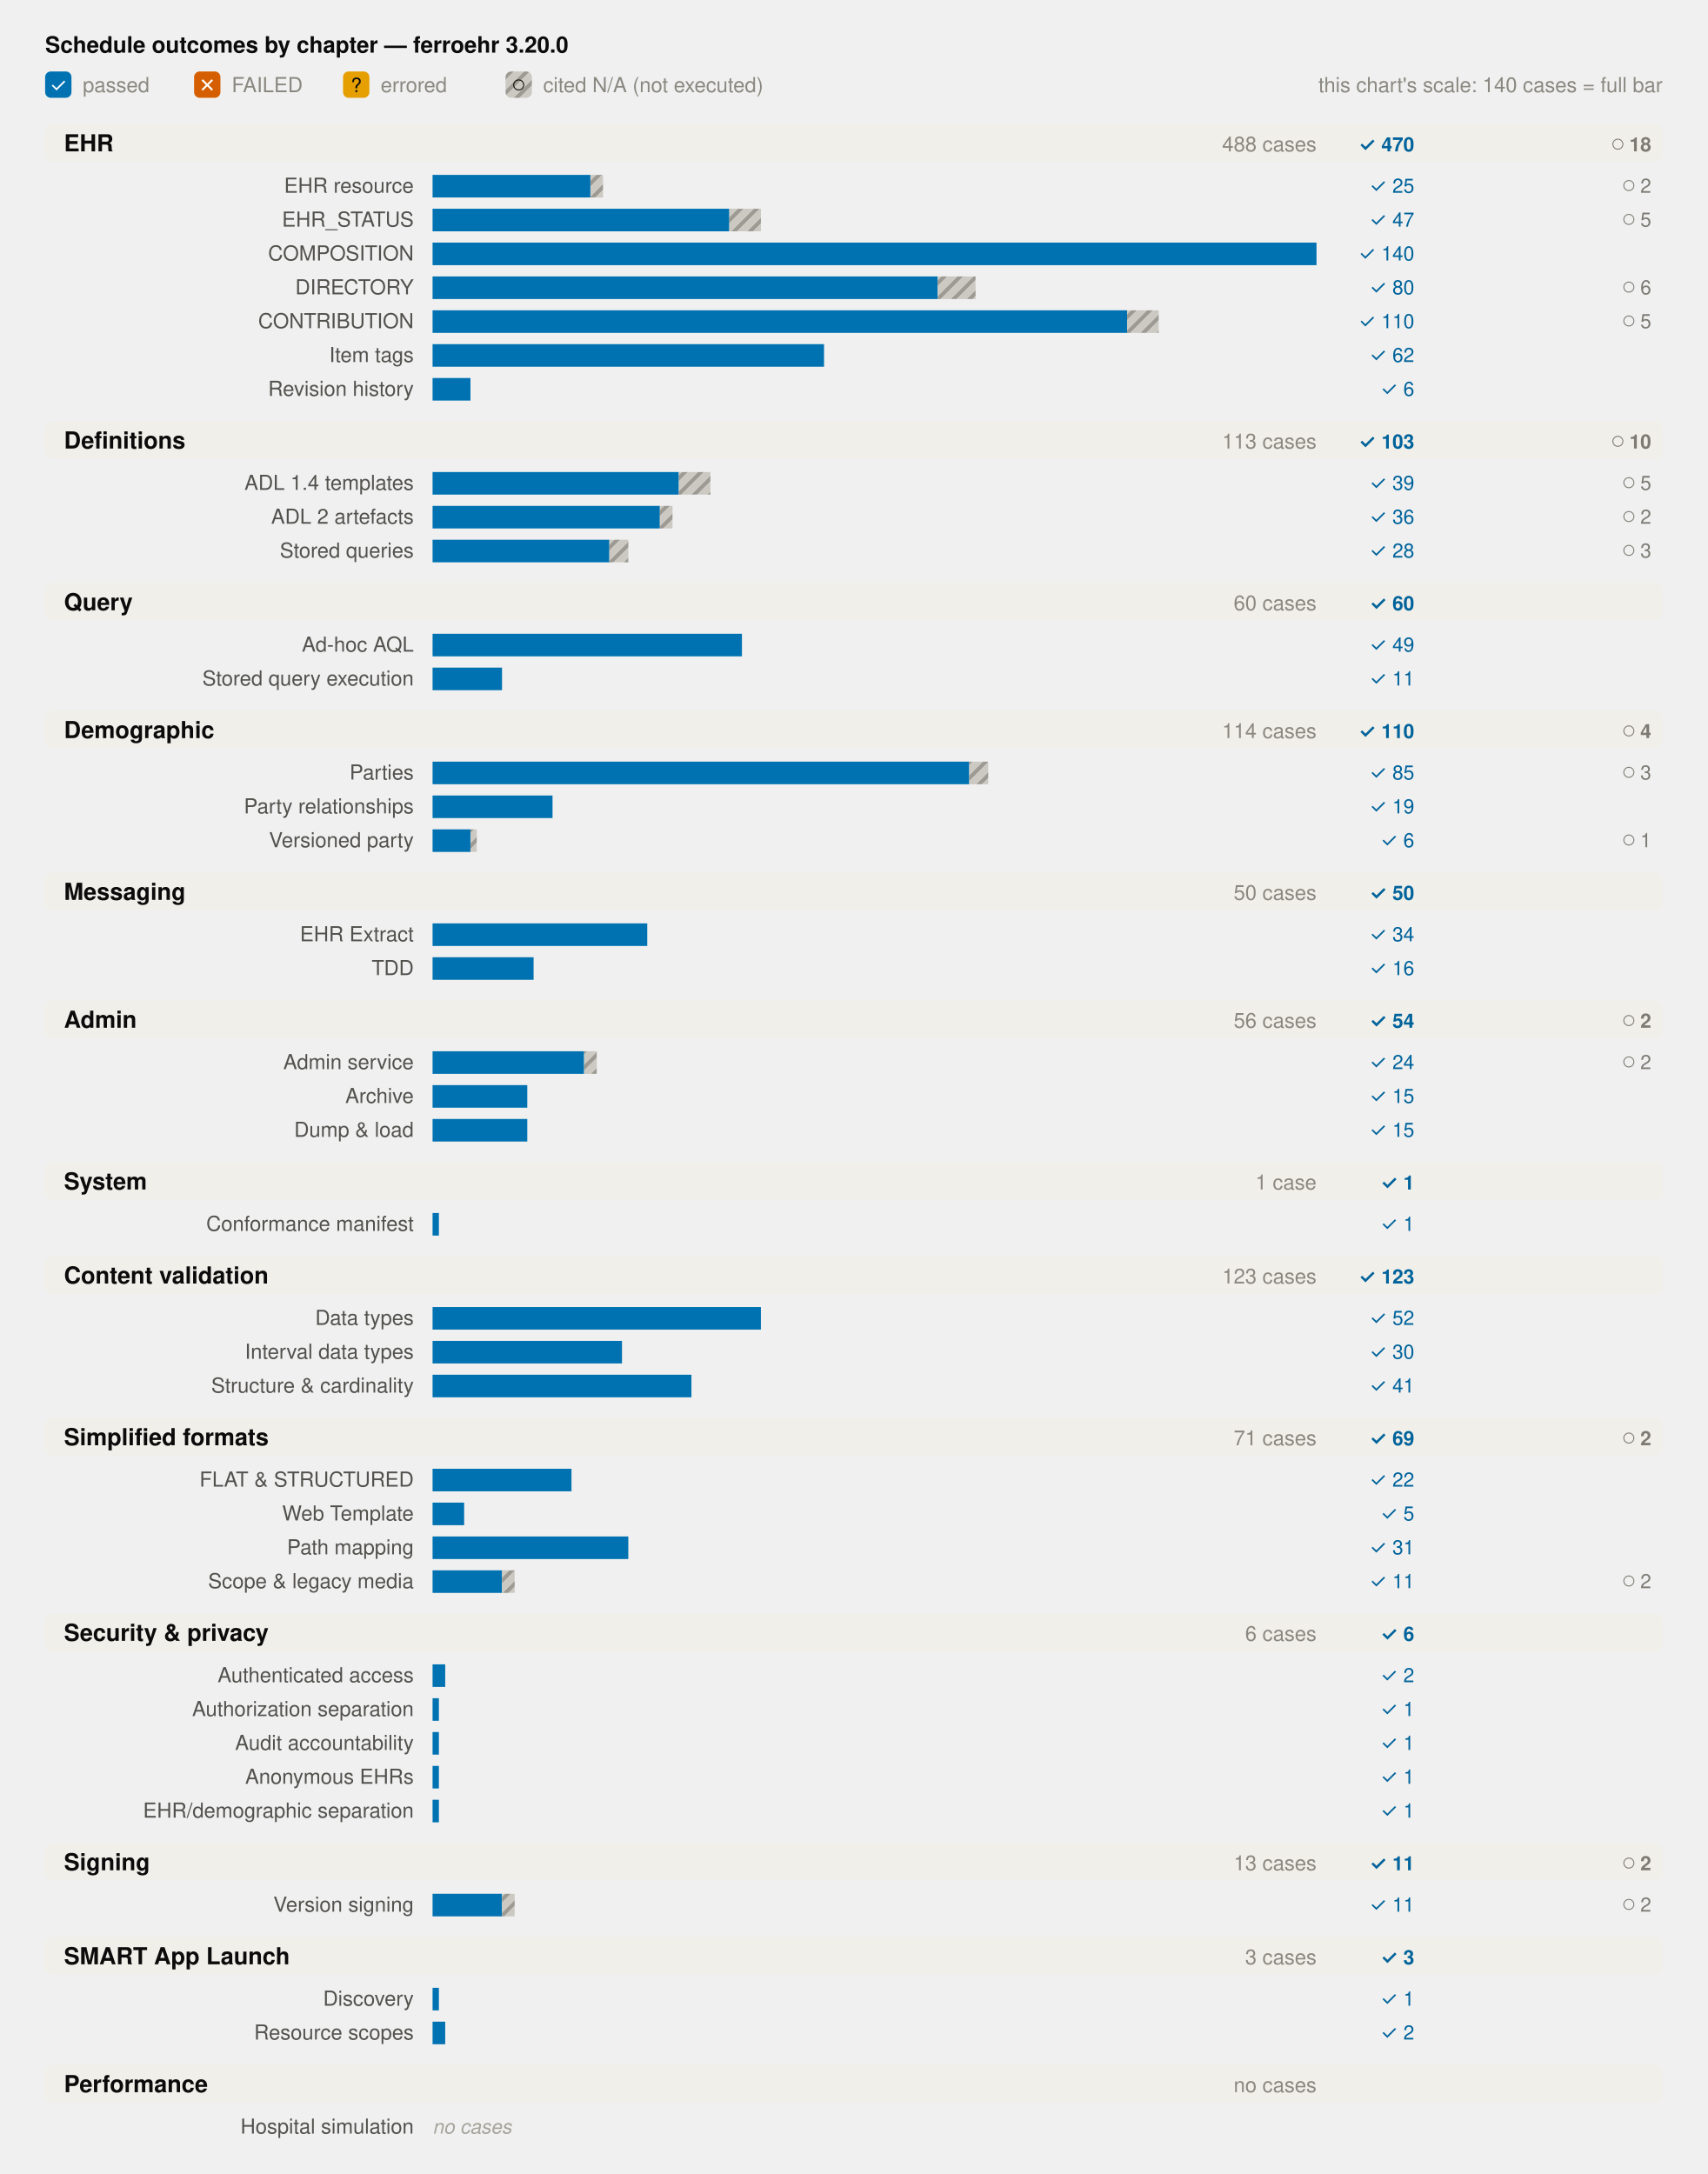
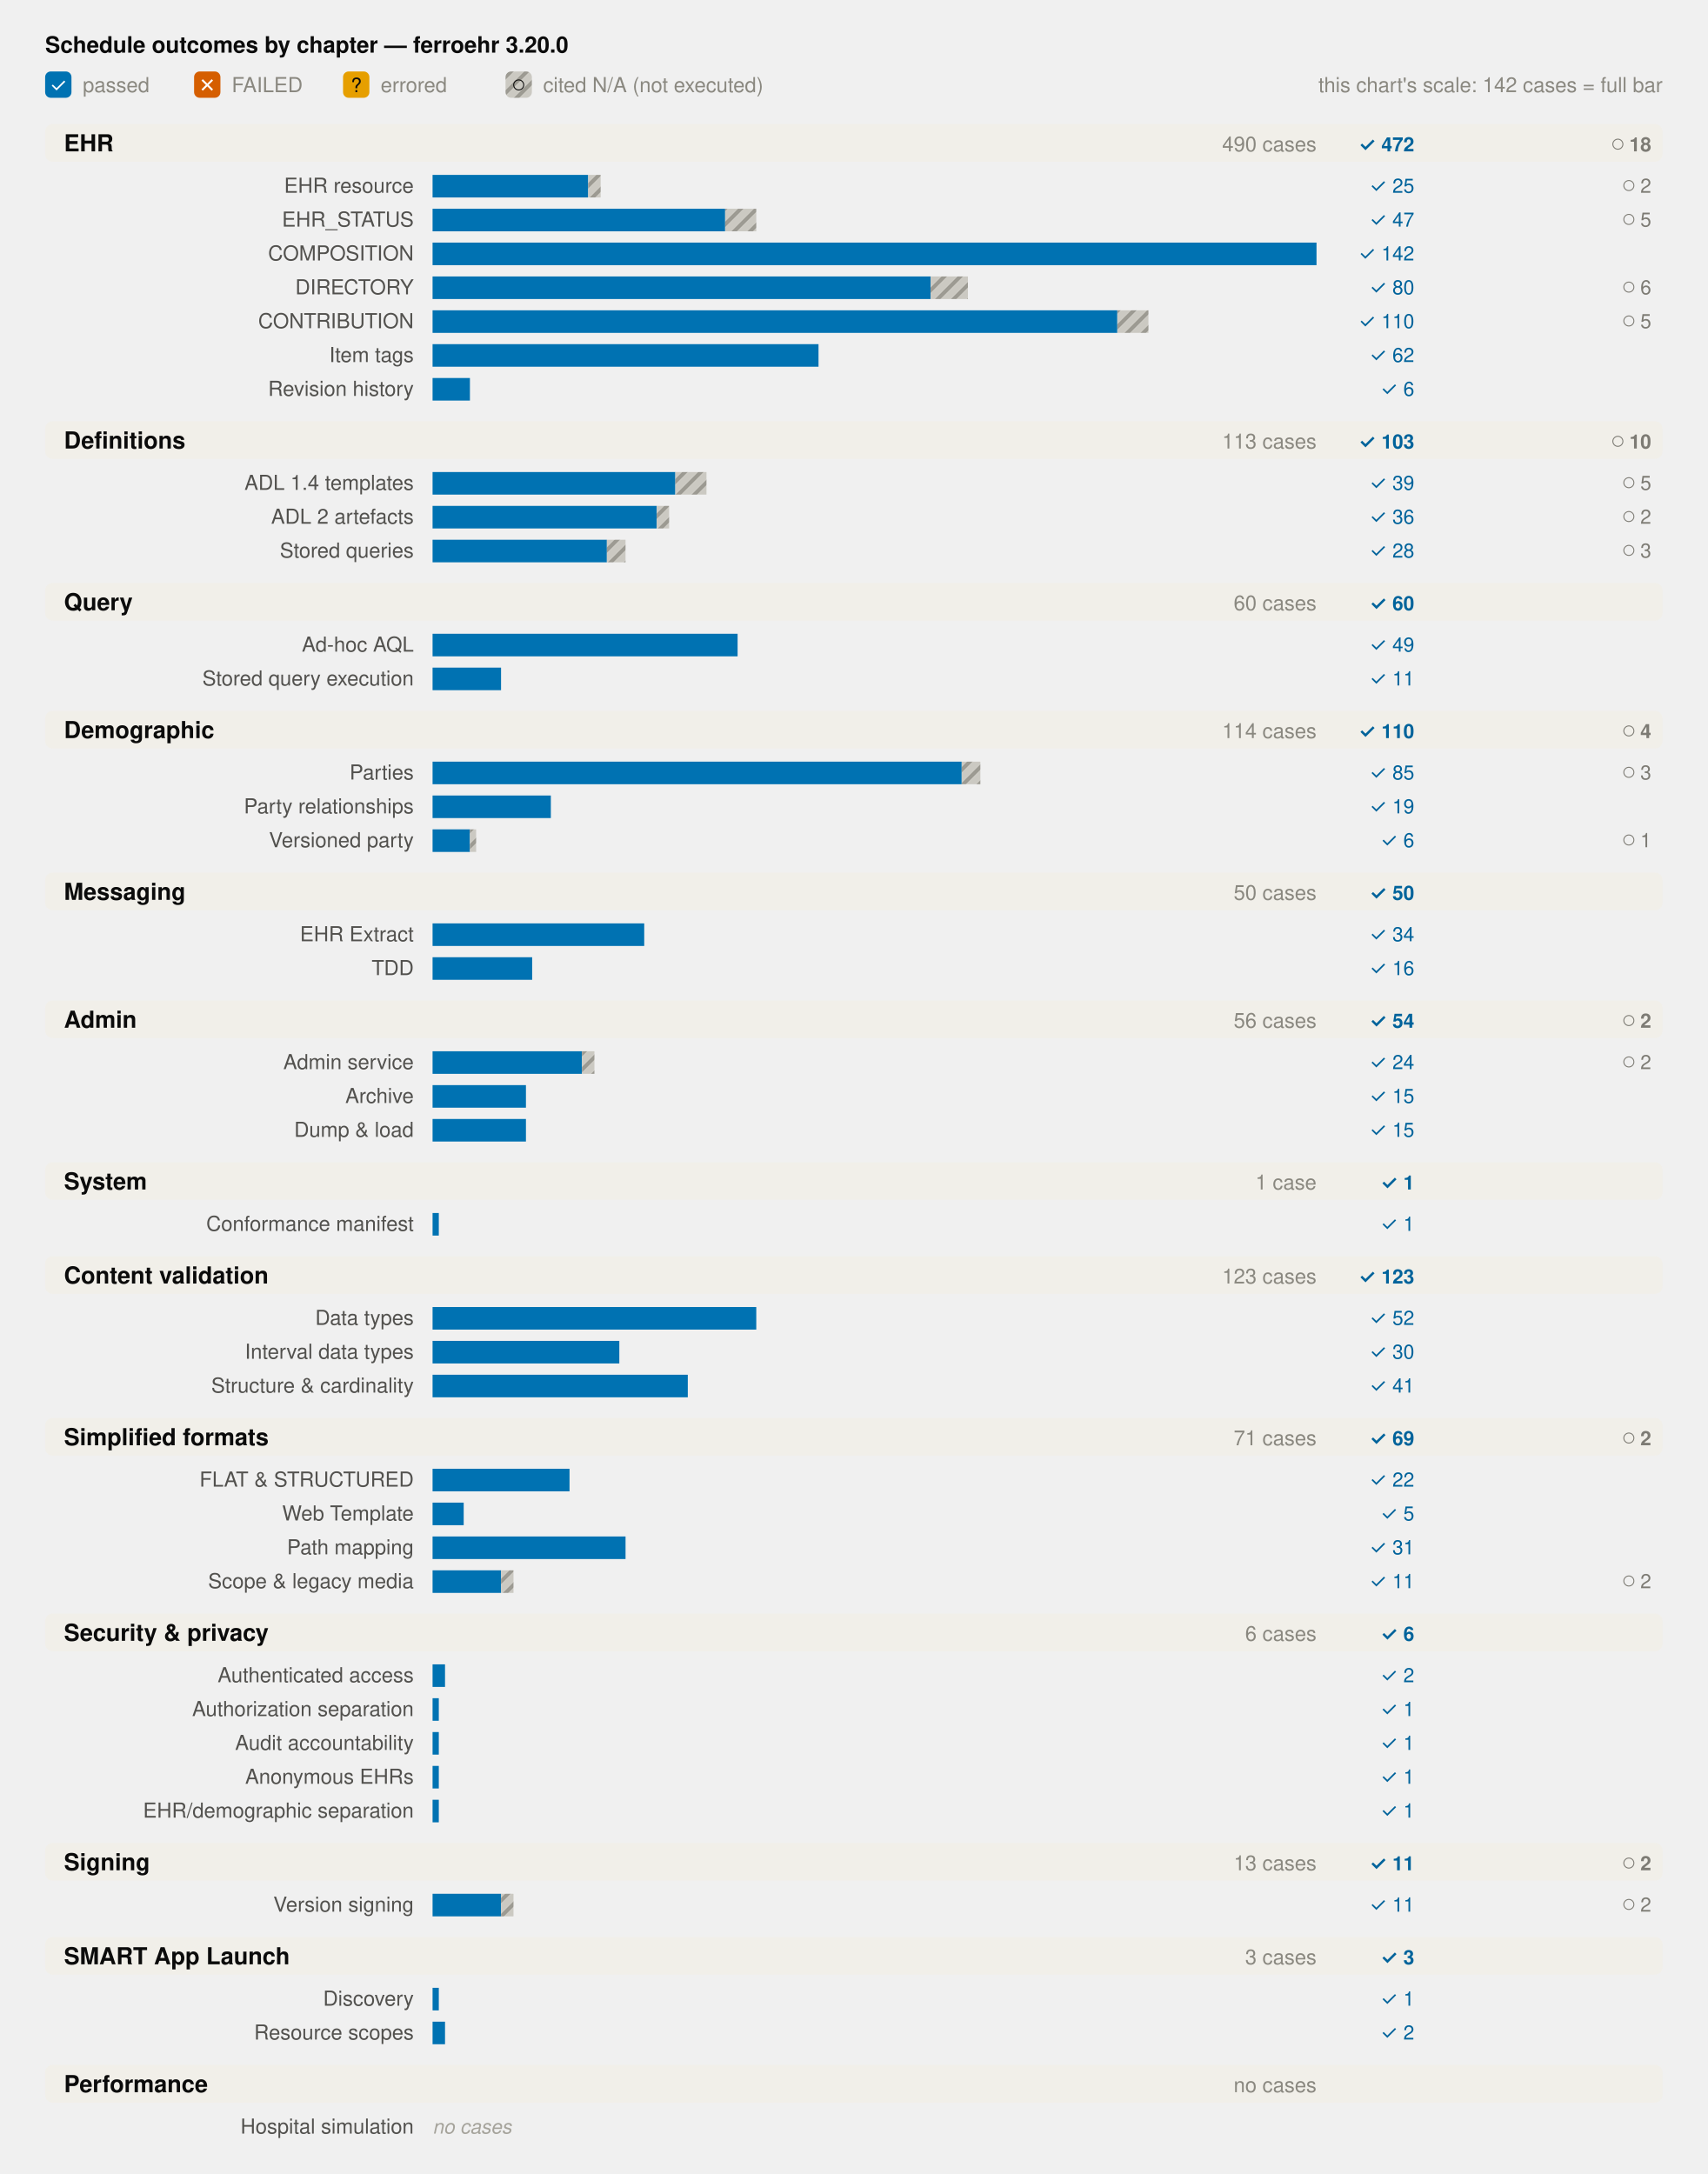
<svg xmlns="http://www.w3.org/2000/svg" viewBox="0 0 908 1156" width="908" height="1156" role="img">
  <style>
text { fill: #52514e; font: 12px -apple-system, 'Segoe UI', Helvetica, Arial, sans-serif; }
.title { fill: #0b0b0b; font-weight: 600; }
.muted { fill: #8a8880; font-size: 11px; }
.grid { stroke: #e4e2dd; stroke-width: 1; }
.cell-label { fill: #ffffff; font-size: 11px; }
.cell-label-dim { fill: #0b0b0b; font-size: 11px; }
.ev-passed { fill: #0072b2; }
.ev-failed { fill: #d55e00; }
.ev-inconclusive { fill: #e69f00; }
.ev-not-evidenced { fill: #cbc9c2; }
.ev-not-claimed { fill: #edece8; }
.cell-required { stroke: #52514e; stroke-width: 1.2; }
.cell-optional { stroke: #cbc9c2; stroke-width: 1; stroke-dasharray: 3 2; }
.bar-passed { fill: #0072b2; }
.bar-failed { fill: #d55e00; }
.bar-errored { fill: #e69f00; }
.bar-na { fill: #cbc9c2; }
.seg-label { fill: #ffffff; font-size: 10.5px; }
.seg-label-dim { fill: #0b0b0b; font-size: 10.5px; }
@media (prefers-color-scheme: dark) {
text { fill: #c3c2b7; }
.title { fill: #ffffff; }
.muted { fill: #8f8e85; }
.grid { stroke: #3a3a38; }
.cell-label { fill: #ffffff; }
.cell-label-dim { fill: #e8e6e0; }
.ev-passed { fill: #3987e5; }
.ev-failed { fill: #e5484d; }
.ev-inconclusive { fill: #f5a623; }
.ev-not-evidenced { fill: #4a4a47; }
.ev-not-claimed { fill: #2b2b29; }
.cell-required { stroke: #c3c2b7; }
.cell-optional { stroke: #4a4a47; }
.bar-passed { fill: #3987e5; }
.bar-failed { fill: #e5484d; }
.bar-errored { fill: #d9a514; }
.bar-na { fill: #4a4a47; }
.seg-label-dim { fill: #e8e6e0; }
}
</style>
  <style>
.chap-row { fill: #f1efe9; }
.chap-name { fill: #0b0b0b; font-size: 12.5px; font-weight: 600; }
.band-label { fill: #52514e; font-size: 11px; }
.band-empty { fill: #a5a39b; font-size: 10.5px; font-style: italic; }
.count { font-size: 10.5px; }
.count-strong { font-weight: 600; }
.count-passed { fill: #00639b; }
.count-failed { fill: #c0530b; font-weight: 600; }
.count-errored { fill: #9a7100; }
.count-na { fill: #7d7b74; }
.na-line { stroke: #9d9b93; stroke-width: 2; }
@media (prefers-color-scheme: dark) {
.chap-row { fill: #2b2b29; }
.chap-name { fill: #ffffff; }
.band-label { fill: #c3c2b7; }
.band-empty { fill: #6f6e68; }
.count-passed { fill: #4f97ee; }
.count-failed { fill: #f2696d; }
.count-errored { fill: #d9a514; }
.count-na { fill: #8f8e85; }
.na-line { stroke: #6d6d69; }
}
</style>
  <defs>
    <pattern id="na-hatch" width="6" height="6" patternUnits="userSpaceOnUse" patternTransform="rotate(45)">
      <rect width="6" height="6" class="bar-na" />
      <line x1="3" y1="0" x2="3" y2="6" class="na-line" />
    </pattern>
  </defs>
  <text x="24" y="28" class="title">Schedule outcomes by chapter — ferroehr 3.20.0</text>
  <rect x="24" y="38" width="14" height="14" rx="3" class="bar-passed" />
  <text x="31" y="49" class="seg-label" text-anchor="middle">✓</text>
  <text x="44" y="49" class="muted">passed</text>
  <rect x="103.2" y="38" width="14" height="14" rx="3" class="bar-failed" />
  <text x="110.2" y="49" class="seg-label" text-anchor="middle">✕</text>
  <text x="123.2" y="49" class="muted">FAILED</text>
  <rect x="182.4" y="38" width="14" height="14" rx="3" class="bar-errored" />
  <text x="189.4" y="49" class="seg-label-dim" text-anchor="middle">?</text>
  <text x="202.4" y="49" class="muted">errored</text>
  <rect x="268.8" y="38" width="14" height="14" rx="3" fill="url(#na-hatch)" />
  <text x="275.8" y="49" class="seg-label-dim" text-anchor="middle">○</text>
  <text x="288.8" y="49" class="muted">cited N/A (not executed)</text>
-   <text x="884" y="49" class="muted" text-anchor="end">this chart's scale: 140 cases = full bar</text>
+   <text x="884" y="49" class="muted" text-anchor="end">this chart's scale: 142 cases = full bar</text>
  <rect x="24" y="66" width="860" height="20" rx="4" class="chap-row" />
  <text x="34" y="80.5" class="chap-name">EHR</text>
-   <text x="700" y="80.5" class="muted" text-anchor="end">488 cases</text>
-   <text x="752" y="80.5" class="count count-passed count-strong" text-anchor="end">✓ 470</text>
+   <text x="700" y="80.5" class="muted" text-anchor="end">490 cases</text>
+   <text x="752" y="80.5" class="count count-passed count-strong" text-anchor="end">✓ 472</text>
  <text x="878" y="80.5" class="count count-na count-strong" text-anchor="end">○ 18</text>
  <text x="220" y="102.5" class="band-label" text-anchor="end">EHR resource</text>
-   <rect x="230" y="93" width="83.929" height="12" class="bar-passed" />
-   <rect x="313.929" y="93" width="6.714" height="12" fill="url(#na-hatch)" />
+   <rect x="230" y="93" width="82.746" height="12" class="bar-passed" />
+   <rect x="312.746" y="93" width="6.62" height="12" fill="url(#na-hatch)" />
  <text x="752" y="102.5" class="count count-passed" text-anchor="end">✓ 25</text>
  <text x="878" y="102.5" class="count count-na" text-anchor="end">○ 2</text>
  <text x="220" y="120.5" class="band-label" text-anchor="end">EHR_STATUS</text>
-   <rect x="230" y="111" width="157.786" height="12" class="bar-passed" />
-   <rect x="387.786" y="111" width="16.786" height="12" fill="url(#na-hatch)" />
+   <rect x="230" y="111" width="155.563" height="12" class="bar-passed" />
+   <rect x="385.563" y="111" width="16.549" height="12" fill="url(#na-hatch)" />
  <text x="752" y="120.5" class="count count-passed" text-anchor="end">✓ 47</text>
  <text x="878" y="120.5" class="count count-na" text-anchor="end">○ 5</text>
  <text x="220" y="138.5" class="band-label" text-anchor="end">COMPOSITION</text>
  <rect x="230" y="129" width="470" height="12" class="bar-passed" />
-   <text x="752" y="138.5" class="count count-passed" text-anchor="end">✓ 140</text>
+   <text x="752" y="138.5" class="count count-passed" text-anchor="end">✓ 142</text>
  <text x="220" y="156.5" class="band-label" text-anchor="end">DIRECTORY</text>
-   <rect x="230" y="147" width="268.571" height="12" class="bar-passed" />
-   <rect x="498.571" y="147" width="20.143" height="12" fill="url(#na-hatch)" />
+   <rect x="230" y="147" width="264.789" height="12" class="bar-passed" />
+   <rect x="494.789" y="147" width="19.859" height="12" fill="url(#na-hatch)" />
  <text x="752" y="156.5" class="count count-passed" text-anchor="end">✓ 80</text>
  <text x="878" y="156.5" class="count count-na" text-anchor="end">○ 6</text>
  <text x="220" y="174.5" class="band-label" text-anchor="end">CONTRIBUTION</text>
-   <rect x="230" y="165" width="369.286" height="12" class="bar-passed" />
-   <rect x="599.286" y="165" width="16.786" height="12" fill="url(#na-hatch)" />
+   <rect x="230" y="165" width="364.085" height="12" class="bar-passed" />
+   <rect x="594.085" y="165" width="16.549" height="12" fill="url(#na-hatch)" />
  <text x="752" y="174.5" class="count count-passed" text-anchor="end">✓ 110</text>
  <text x="878" y="174.5" class="count count-na" text-anchor="end">○ 5</text>
  <text x="220" y="192.5" class="band-label" text-anchor="end">Item tags</text>
-   <rect x="230" y="183" width="208.143" height="12" class="bar-passed" />
+   <rect x="230" y="183" width="205.211" height="12" class="bar-passed" />
  <text x="752" y="192.5" class="count count-passed" text-anchor="end">✓ 62</text>
  <text x="220" y="210.5" class="band-label" text-anchor="end">Revision history</text>
-   <rect x="230" y="201" width="20.143" height="12" class="bar-passed" />
+   <rect x="230" y="201" width="19.859" height="12" class="bar-passed" />
  <text x="752" y="210.5" class="count count-passed" text-anchor="end">✓ 6</text>
  <rect x="24" y="224" width="860" height="20" rx="4" class="chap-row" />
  <text x="34" y="238.5" class="chap-name">Definitions</text>
  <text x="700" y="238.5" class="muted" text-anchor="end">113 cases</text>
  <text x="752" y="238.5" class="count count-passed count-strong" text-anchor="end">✓ 103</text>
  <text x="878" y="238.5" class="count count-na count-strong" text-anchor="end">○ 10</text>
  <text x="220" y="260.5" class="band-label" text-anchor="end">ADL 1.4 templates</text>
-   <rect x="230" y="251" width="130.929" height="12" class="bar-passed" />
-   <rect x="360.929" y="251" width="16.786" height="12" fill="url(#na-hatch)" />
+   <rect x="230" y="251" width="129.085" height="12" class="bar-passed" />
+   <rect x="359.085" y="251" width="16.549" height="12" fill="url(#na-hatch)" />
  <text x="752" y="260.5" class="count count-passed" text-anchor="end">✓ 39</text>
  <text x="878" y="260.5" class="count count-na" text-anchor="end">○ 5</text>
  <text x="220" y="278.5" class="band-label" text-anchor="end">ADL 2 artefacts</text>
-   <rect x="230" y="269" width="120.857" height="12" class="bar-passed" />
-   <rect x="350.857" y="269" width="6.714" height="12" fill="url(#na-hatch)" />
+   <rect x="230" y="269" width="119.155" height="12" class="bar-passed" />
+   <rect x="349.155" y="269" width="6.62" height="12" fill="url(#na-hatch)" />
  <text x="752" y="278.5" class="count count-passed" text-anchor="end">✓ 36</text>
  <text x="878" y="278.5" class="count count-na" text-anchor="end">○ 2</text>
  <text x="220" y="296.5" class="band-label" text-anchor="end">Stored queries</text>
-   <rect x="230" y="287" width="94" height="12" class="bar-passed" />
-   <rect x="324" y="287" width="10.071" height="12" fill="url(#na-hatch)" />
+   <rect x="230" y="287" width="92.676" height="12" class="bar-passed" />
+   <rect x="322.676" y="287" width="9.93" height="12" fill="url(#na-hatch)" />
  <text x="752" y="296.5" class="count count-passed" text-anchor="end">✓ 28</text>
  <text x="878" y="296.5" class="count count-na" text-anchor="end">○ 3</text>
  <rect x="24" y="310" width="860" height="20" rx="4" class="chap-row" />
  <text x="34" y="324.5" class="chap-name">Query</text>
  <text x="700" y="324.5" class="muted" text-anchor="end">60 cases</text>
  <text x="752" y="324.5" class="count count-passed count-strong" text-anchor="end">✓ 60</text>
  <text x="220" y="346.5" class="band-label" text-anchor="end">Ad-hoc AQL</text>
-   <rect x="230" y="337" width="164.5" height="12" class="bar-passed" />
+   <rect x="230" y="337" width="162.183" height="12" class="bar-passed" />
  <text x="752" y="346.5" class="count count-passed" text-anchor="end">✓ 49</text>
  <text x="220" y="364.5" class="band-label" text-anchor="end">Stored query execution</text>
-   <rect x="230" y="355" width="36.929" height="12" class="bar-passed" />
+   <rect x="230" y="355" width="36.408" height="12" class="bar-passed" />
  <text x="752" y="364.5" class="count count-passed" text-anchor="end">✓ 11</text>
  <rect x="24" y="378" width="860" height="20" rx="4" class="chap-row" />
  <text x="34" y="392.5" class="chap-name">Demographic</text>
  <text x="700" y="392.5" class="muted" text-anchor="end">114 cases</text>
  <text x="752" y="392.5" class="count count-passed count-strong" text-anchor="end">✓ 110</text>
  <text x="878" y="392.5" class="count count-na count-strong" text-anchor="end">○ 4</text>
  <text x="220" y="414.5" class="band-label" text-anchor="end">Parties</text>
-   <rect x="230" y="405" width="285.357" height="12" class="bar-passed" />
-   <rect x="515.357" y="405" width="10.071" height="12" fill="url(#na-hatch)" />
+   <rect x="230" y="405" width="281.338" height="12" class="bar-passed" />
+   <rect x="511.338" y="405" width="9.93" height="12" fill="url(#na-hatch)" />
  <text x="752" y="414.5" class="count count-passed" text-anchor="end">✓ 85</text>
  <text x="878" y="414.5" class="count count-na" text-anchor="end">○ 3</text>
  <text x="220" y="432.5" class="band-label" text-anchor="end">Party relationships</text>
-   <rect x="230" y="423" width="63.786" height="12" class="bar-passed" />
+   <rect x="230" y="423" width="62.887" height="12" class="bar-passed" />
  <text x="752" y="432.5" class="count count-passed" text-anchor="end">✓ 19</text>
  <text x="220" y="450.5" class="band-label" text-anchor="end">Versioned party</text>
-   <rect x="230" y="441" width="20.143" height="12" class="bar-passed" />
-   <rect x="250.143" y="441" width="3.357" height="12" fill="url(#na-hatch)" />
+   <rect x="230" y="441" width="19.859" height="12" class="bar-passed" />
+   <rect x="249.859" y="441" width="3.31" height="12" fill="url(#na-hatch)" />
  <text x="752" y="450.5" class="count count-passed" text-anchor="end">✓ 6</text>
  <text x="878" y="450.5" class="count count-na" text-anchor="end">○ 1</text>
  <rect x="24" y="464" width="860" height="20" rx="4" class="chap-row" />
  <text x="34" y="478.5" class="chap-name">Messaging</text>
  <text x="700" y="478.5" class="muted" text-anchor="end">50 cases</text>
  <text x="752" y="478.5" class="count count-passed count-strong" text-anchor="end">✓ 50</text>
  <text x="220" y="500.5" class="band-label" text-anchor="end">EHR Extract</text>
-   <rect x="230" y="491" width="114.143" height="12" class="bar-passed" />
+   <rect x="230" y="491" width="112.535" height="12" class="bar-passed" />
  <text x="752" y="500.5" class="count count-passed" text-anchor="end">✓ 34</text>
  <text x="220" y="518.5" class="band-label" text-anchor="end">TDD</text>
-   <rect x="230" y="509" width="53.714" height="12" class="bar-passed" />
+   <rect x="230" y="509" width="52.958" height="12" class="bar-passed" />
  <text x="752" y="518.5" class="count count-passed" text-anchor="end">✓ 16</text>
  <rect x="24" y="532" width="860" height="20" rx="4" class="chap-row" />
  <text x="34" y="546.5" class="chap-name">Admin</text>
  <text x="700" y="546.5" class="muted" text-anchor="end">56 cases</text>
  <text x="752" y="546.5" class="count count-passed count-strong" text-anchor="end">✓ 54</text>
  <text x="878" y="546.5" class="count count-na count-strong" text-anchor="end">○ 2</text>
  <text x="220" y="568.5" class="band-label" text-anchor="end">Admin service</text>
-   <rect x="230" y="559" width="80.571" height="12" class="bar-passed" />
-   <rect x="310.571" y="559" width="6.714" height="12" fill="url(#na-hatch)" />
+   <rect x="230" y="559" width="79.437" height="12" class="bar-passed" />
+   <rect x="309.437" y="559" width="6.62" height="12" fill="url(#na-hatch)" />
  <text x="752" y="568.5" class="count count-passed" text-anchor="end">✓ 24</text>
  <text x="878" y="568.5" class="count count-na" text-anchor="end">○ 2</text>
  <text x="220" y="586.5" class="band-label" text-anchor="end">Archive</text>
-   <rect x="230" y="577" width="50.357" height="12" class="bar-passed" />
+   <rect x="230" y="577" width="49.648" height="12" class="bar-passed" />
  <text x="752" y="586.5" class="count count-passed" text-anchor="end">✓ 15</text>
  <text x="220" y="604.5" class="band-label" text-anchor="end">Dump &amp; load</text>
-   <rect x="230" y="595" width="50.357" height="12" class="bar-passed" />
+   <rect x="230" y="595" width="49.648" height="12" class="bar-passed" />
  <text x="752" y="604.5" class="count count-passed" text-anchor="end">✓ 15</text>
  <rect x="24" y="618" width="860" height="20" rx="4" class="chap-row" />
  <text x="34" y="632.5" class="chap-name">System</text>
  <text x="700" y="632.5" class="muted" text-anchor="end">1 case</text>
  <text x="752" y="632.5" class="count count-passed count-strong" text-anchor="end">✓ 1</text>
  <text x="220" y="654.5" class="band-label" text-anchor="end">Conformance manifest</text>
-   <rect x="230" y="645" width="3.357" height="12" class="bar-passed" />
+   <rect x="230" y="645" width="3.31" height="12" class="bar-passed" />
  <text x="752" y="654.5" class="count count-passed" text-anchor="end">✓ 1</text>
  <rect x="24" y="668" width="860" height="20" rx="4" class="chap-row" />
  <text x="34" y="682.5" class="chap-name">Content validation</text>
  <text x="700" y="682.5" class="muted" text-anchor="end">123 cases</text>
  <text x="752" y="682.5" class="count count-passed count-strong" text-anchor="end">✓ 123</text>
  <text x="220" y="704.5" class="band-label" text-anchor="end">Data types</text>
-   <rect x="230" y="695" width="174.571" height="12" class="bar-passed" />
+   <rect x="230" y="695" width="172.113" height="12" class="bar-passed" />
  <text x="752" y="704.5" class="count count-passed" text-anchor="end">✓ 52</text>
  <text x="220" y="722.5" class="band-label" text-anchor="end">Interval data types</text>
-   <rect x="230" y="713" width="100.714" height="12" class="bar-passed" />
+   <rect x="230" y="713" width="99.296" height="12" class="bar-passed" />
  <text x="752" y="722.5" class="count count-passed" text-anchor="end">✓ 30</text>
  <text x="220" y="740.5" class="band-label" text-anchor="end">Structure &amp; cardinality</text>
-   <rect x="230" y="731" width="137.643" height="12" class="bar-passed" />
+   <rect x="230" y="731" width="135.704" height="12" class="bar-passed" />
  <text x="752" y="740.5" class="count count-passed" text-anchor="end">✓ 41</text>
  <rect x="24" y="754" width="860" height="20" rx="4" class="chap-row" />
  <text x="34" y="768.5" class="chap-name">Simplified formats</text>
  <text x="700" y="768.5" class="muted" text-anchor="end">71 cases</text>
  <text x="752" y="768.5" class="count count-passed count-strong" text-anchor="end">✓ 69</text>
  <text x="878" y="768.5" class="count count-na count-strong" text-anchor="end">○ 2</text>
  <text x="220" y="790.5" class="band-label" text-anchor="end">FLAT &amp; STRUCTURED</text>
-   <rect x="230" y="781" width="73.857" height="12" class="bar-passed" />
+   <rect x="230" y="781" width="72.817" height="12" class="bar-passed" />
  <text x="752" y="790.5" class="count count-passed" text-anchor="end">✓ 22</text>
  <text x="220" y="808.5" class="band-label" text-anchor="end">Web Template</text>
-   <rect x="230" y="799" width="16.786" height="12" class="bar-passed" />
+   <rect x="230" y="799" width="16.549" height="12" class="bar-passed" />
  <text x="752" y="808.5" class="count count-passed" text-anchor="end">✓ 5</text>
  <text x="220" y="826.5" class="band-label" text-anchor="end">Path mapping</text>
-   <rect x="230" y="817" width="104.071" height="12" class="bar-passed" />
+   <rect x="230" y="817" width="102.606" height="12" class="bar-passed" />
  <text x="752" y="826.5" class="count count-passed" text-anchor="end">✓ 31</text>
  <text x="220" y="844.5" class="band-label" text-anchor="end">Scope &amp; legacy media</text>
-   <rect x="230" y="835" width="36.929" height="12" class="bar-passed" />
-   <rect x="266.929" y="835" width="6.714" height="12" fill="url(#na-hatch)" />
+   <rect x="230" y="835" width="36.408" height="12" class="bar-passed" />
+   <rect x="266.408" y="835" width="6.62" height="12" fill="url(#na-hatch)" />
  <text x="752" y="844.5" class="count count-passed" text-anchor="end">✓ 11</text>
  <text x="878" y="844.5" class="count count-na" text-anchor="end">○ 2</text>
  <rect x="24" y="858" width="860" height="20" rx="4" class="chap-row" />
  <text x="34" y="872.5" class="chap-name">Security &amp; privacy</text>
  <text x="700" y="872.5" class="muted" text-anchor="end">6 cases</text>
  <text x="752" y="872.5" class="count count-passed count-strong" text-anchor="end">✓ 6</text>
  <text x="220" y="894.5" class="band-label" text-anchor="end">Authenticated access</text>
-   <rect x="230" y="885" width="6.714" height="12" class="bar-passed" />
+   <rect x="230" y="885" width="6.62" height="12" class="bar-passed" />
  <text x="752" y="894.5" class="count count-passed" text-anchor="end">✓ 2</text>
  <text x="220" y="912.5" class="band-label" text-anchor="end">Authorization separation</text>
-   <rect x="230" y="903" width="3.357" height="12" class="bar-passed" />
+   <rect x="230" y="903" width="3.31" height="12" class="bar-passed" />
  <text x="752" y="912.5" class="count count-passed" text-anchor="end">✓ 1</text>
  <text x="220" y="930.5" class="band-label" text-anchor="end">Audit accountability</text>
-   <rect x="230" y="921" width="3.357" height="12" class="bar-passed" />
+   <rect x="230" y="921" width="3.31" height="12" class="bar-passed" />
  <text x="752" y="930.5" class="count count-passed" text-anchor="end">✓ 1</text>
  <text x="220" y="948.5" class="band-label" text-anchor="end">Anonymous EHRs</text>
-   <rect x="230" y="939" width="3.357" height="12" class="bar-passed" />
+   <rect x="230" y="939" width="3.31" height="12" class="bar-passed" />
  <text x="752" y="948.5" class="count count-passed" text-anchor="end">✓ 1</text>
  <text x="220" y="966.5" class="band-label" text-anchor="end">EHR/demographic separation</text>
-   <rect x="230" y="957" width="3.357" height="12" class="bar-passed" />
+   <rect x="230" y="957" width="3.31" height="12" class="bar-passed" />
  <text x="752" y="966.5" class="count count-passed" text-anchor="end">✓ 1</text>
  <rect x="24" y="980" width="860" height="20" rx="4" class="chap-row" />
  <text x="34" y="994.5" class="chap-name">Signing</text>
  <text x="700" y="994.5" class="muted" text-anchor="end">13 cases</text>
  <text x="752" y="994.5" class="count count-passed count-strong" text-anchor="end">✓ 11</text>
  <text x="878" y="994.5" class="count count-na count-strong" text-anchor="end">○ 2</text>
  <text x="220" y="1016.5" class="band-label" text-anchor="end">Version signing</text>
-   <rect x="230" y="1007" width="36.929" height="12" class="bar-passed" />
-   <rect x="266.929" y="1007" width="6.714" height="12" fill="url(#na-hatch)" />
+   <rect x="230" y="1007" width="36.408" height="12" class="bar-passed" />
+   <rect x="266.408" y="1007" width="6.62" height="12" fill="url(#na-hatch)" />
  <text x="752" y="1016.5" class="count count-passed" text-anchor="end">✓ 11</text>
  <text x="878" y="1016.5" class="count count-na" text-anchor="end">○ 2</text>
  <rect x="24" y="1030" width="860" height="20" rx="4" class="chap-row" />
  <text x="34" y="1044.5" class="chap-name">SMART App Launch</text>
  <text x="700" y="1044.5" class="muted" text-anchor="end">3 cases</text>
  <text x="752" y="1044.5" class="count count-passed count-strong" text-anchor="end">✓ 3</text>
  <text x="220" y="1066.5" class="band-label" text-anchor="end">Discovery</text>
-   <rect x="230" y="1057" width="3.357" height="12" class="bar-passed" />
+   <rect x="230" y="1057" width="3.31" height="12" class="bar-passed" />
  <text x="752" y="1066.5" class="count count-passed" text-anchor="end">✓ 1</text>
  <text x="220" y="1084.5" class="band-label" text-anchor="end">Resource scopes</text>
-   <rect x="230" y="1075" width="6.714" height="12" class="bar-passed" />
+   <rect x="230" y="1075" width="6.62" height="12" class="bar-passed" />
  <text x="752" y="1084.5" class="count count-passed" text-anchor="end">✓ 2</text>
  <rect x="24" y="1098" width="860" height="20" rx="4" class="chap-row" />
  <text x="34" y="1112.5" class="chap-name">Performance</text>
  <text x="700" y="1112.5" class="muted" text-anchor="end">no cases</text>
  <text x="220" y="1134.5" class="band-label" text-anchor="end">Hospital simulation</text>
  <text x="230" y="1134.5" class="band-empty">no cases</text>
</svg>
